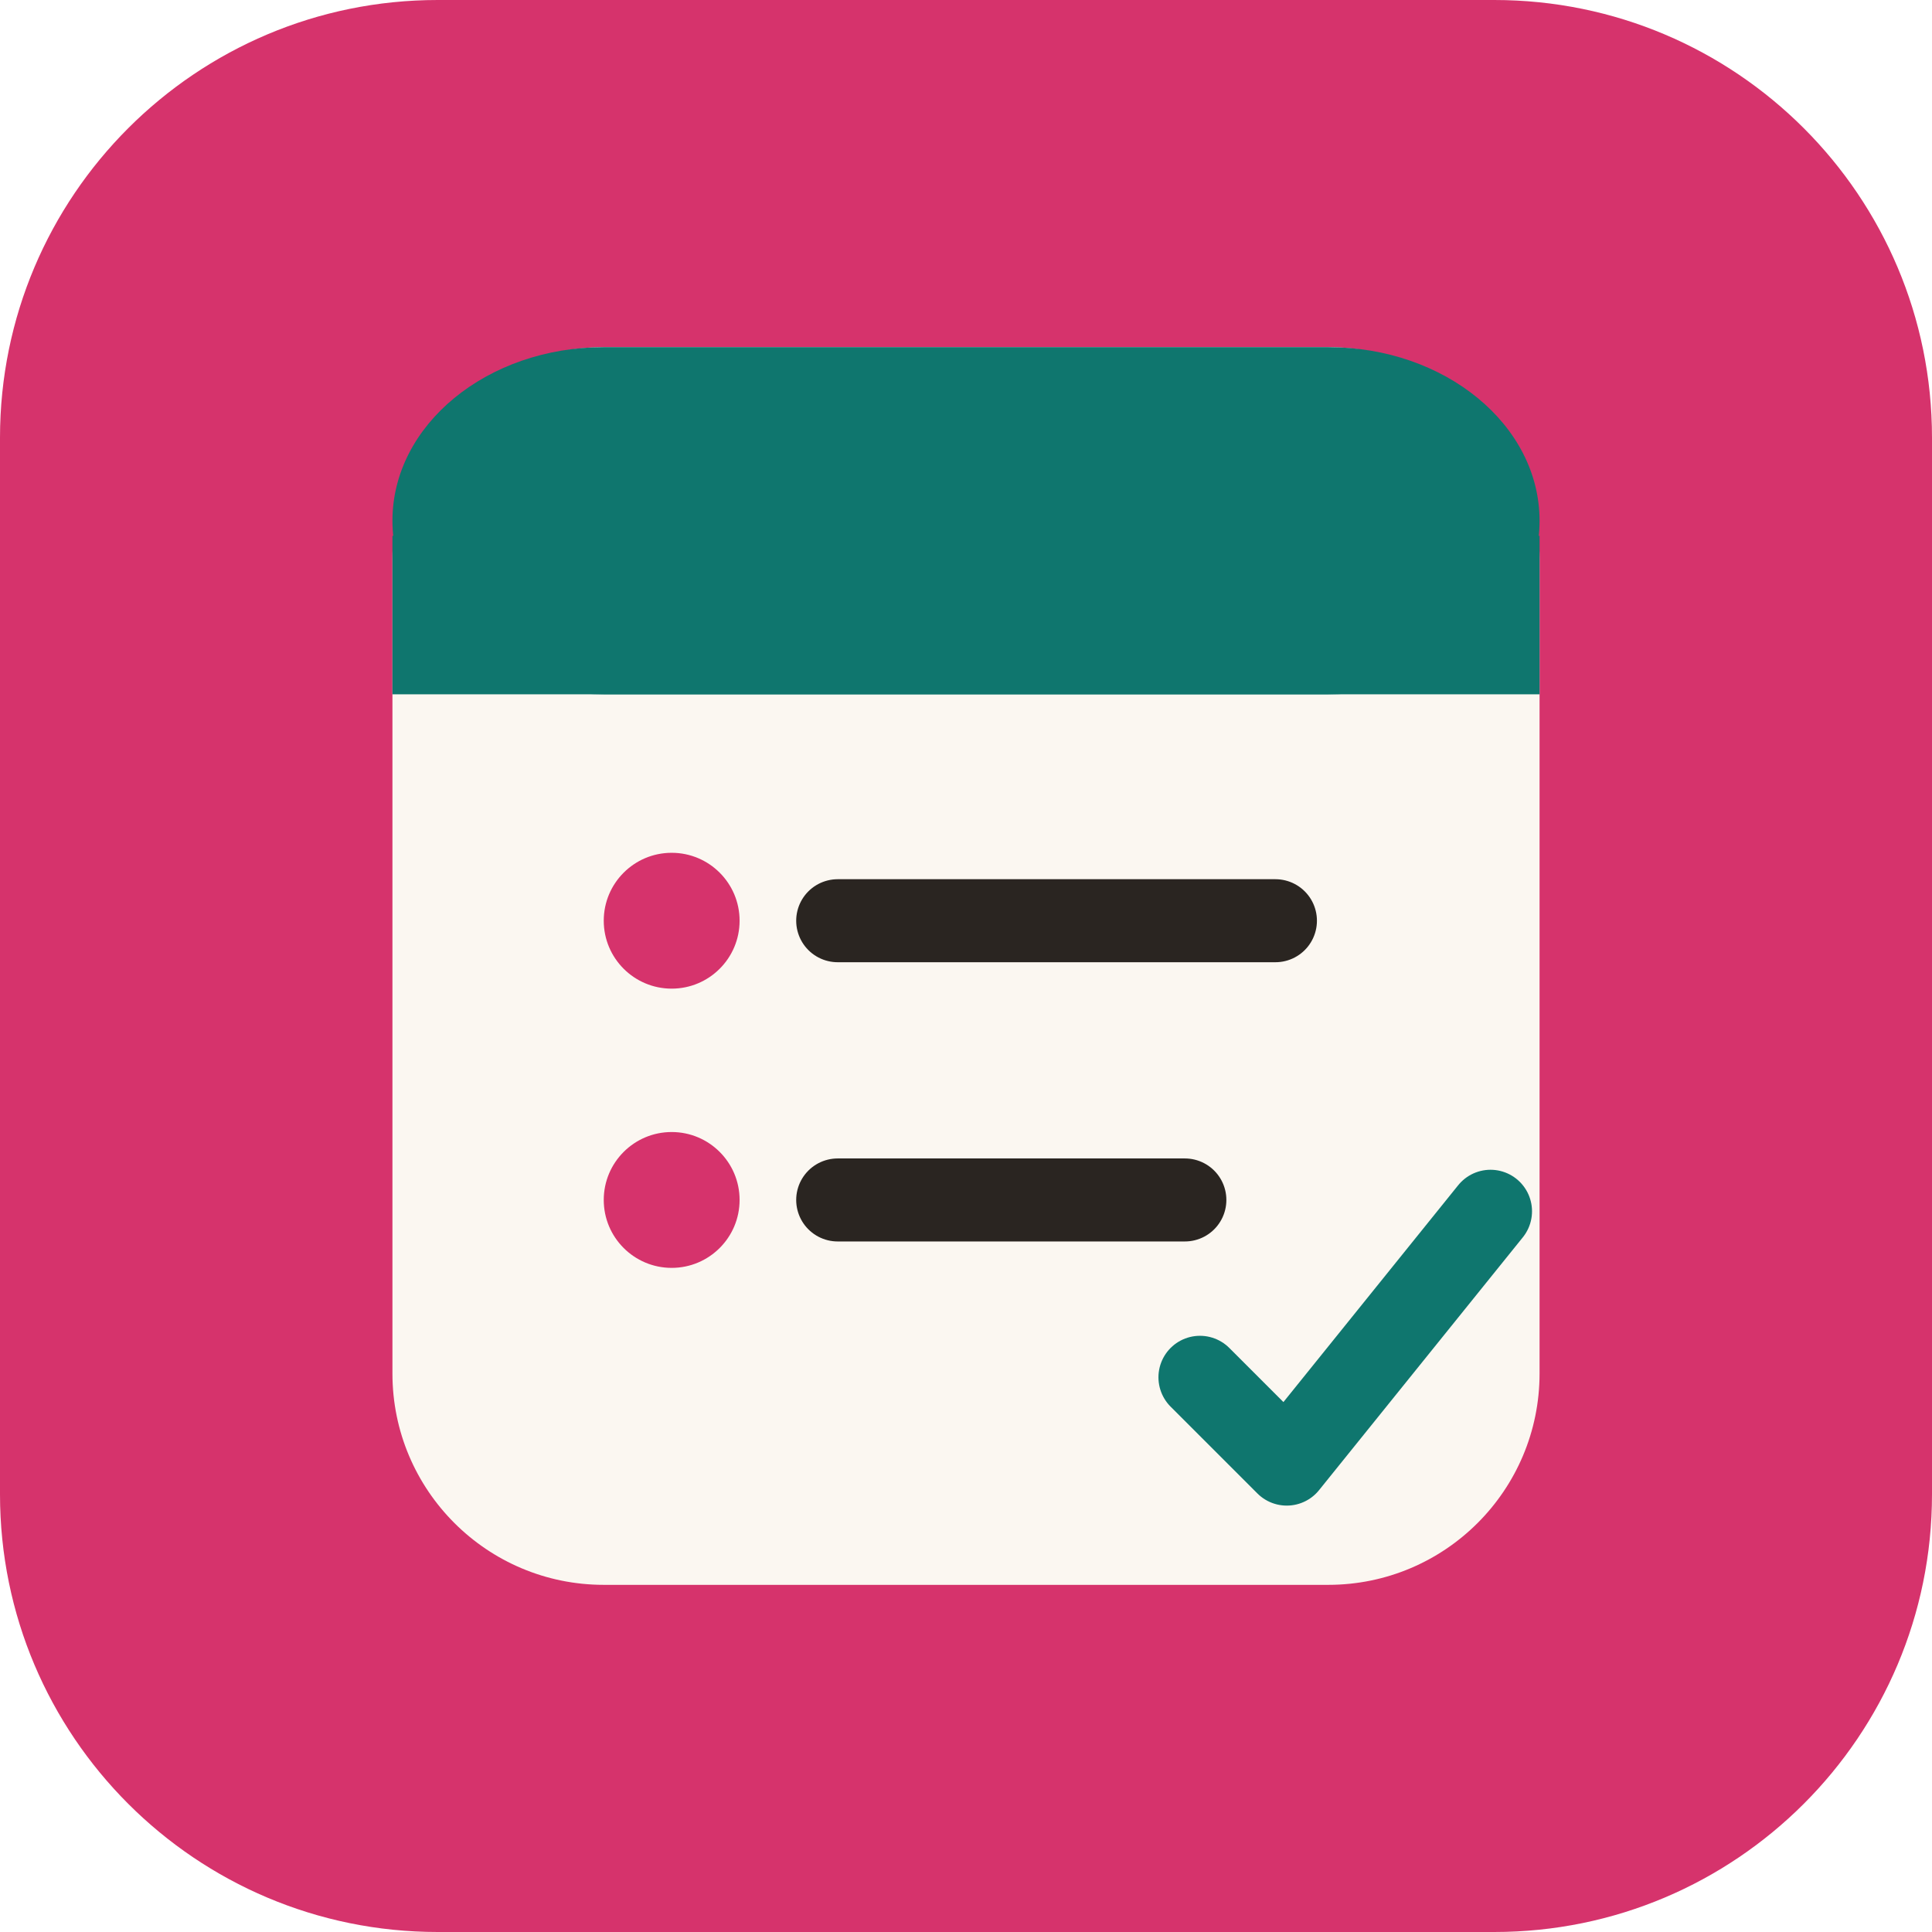
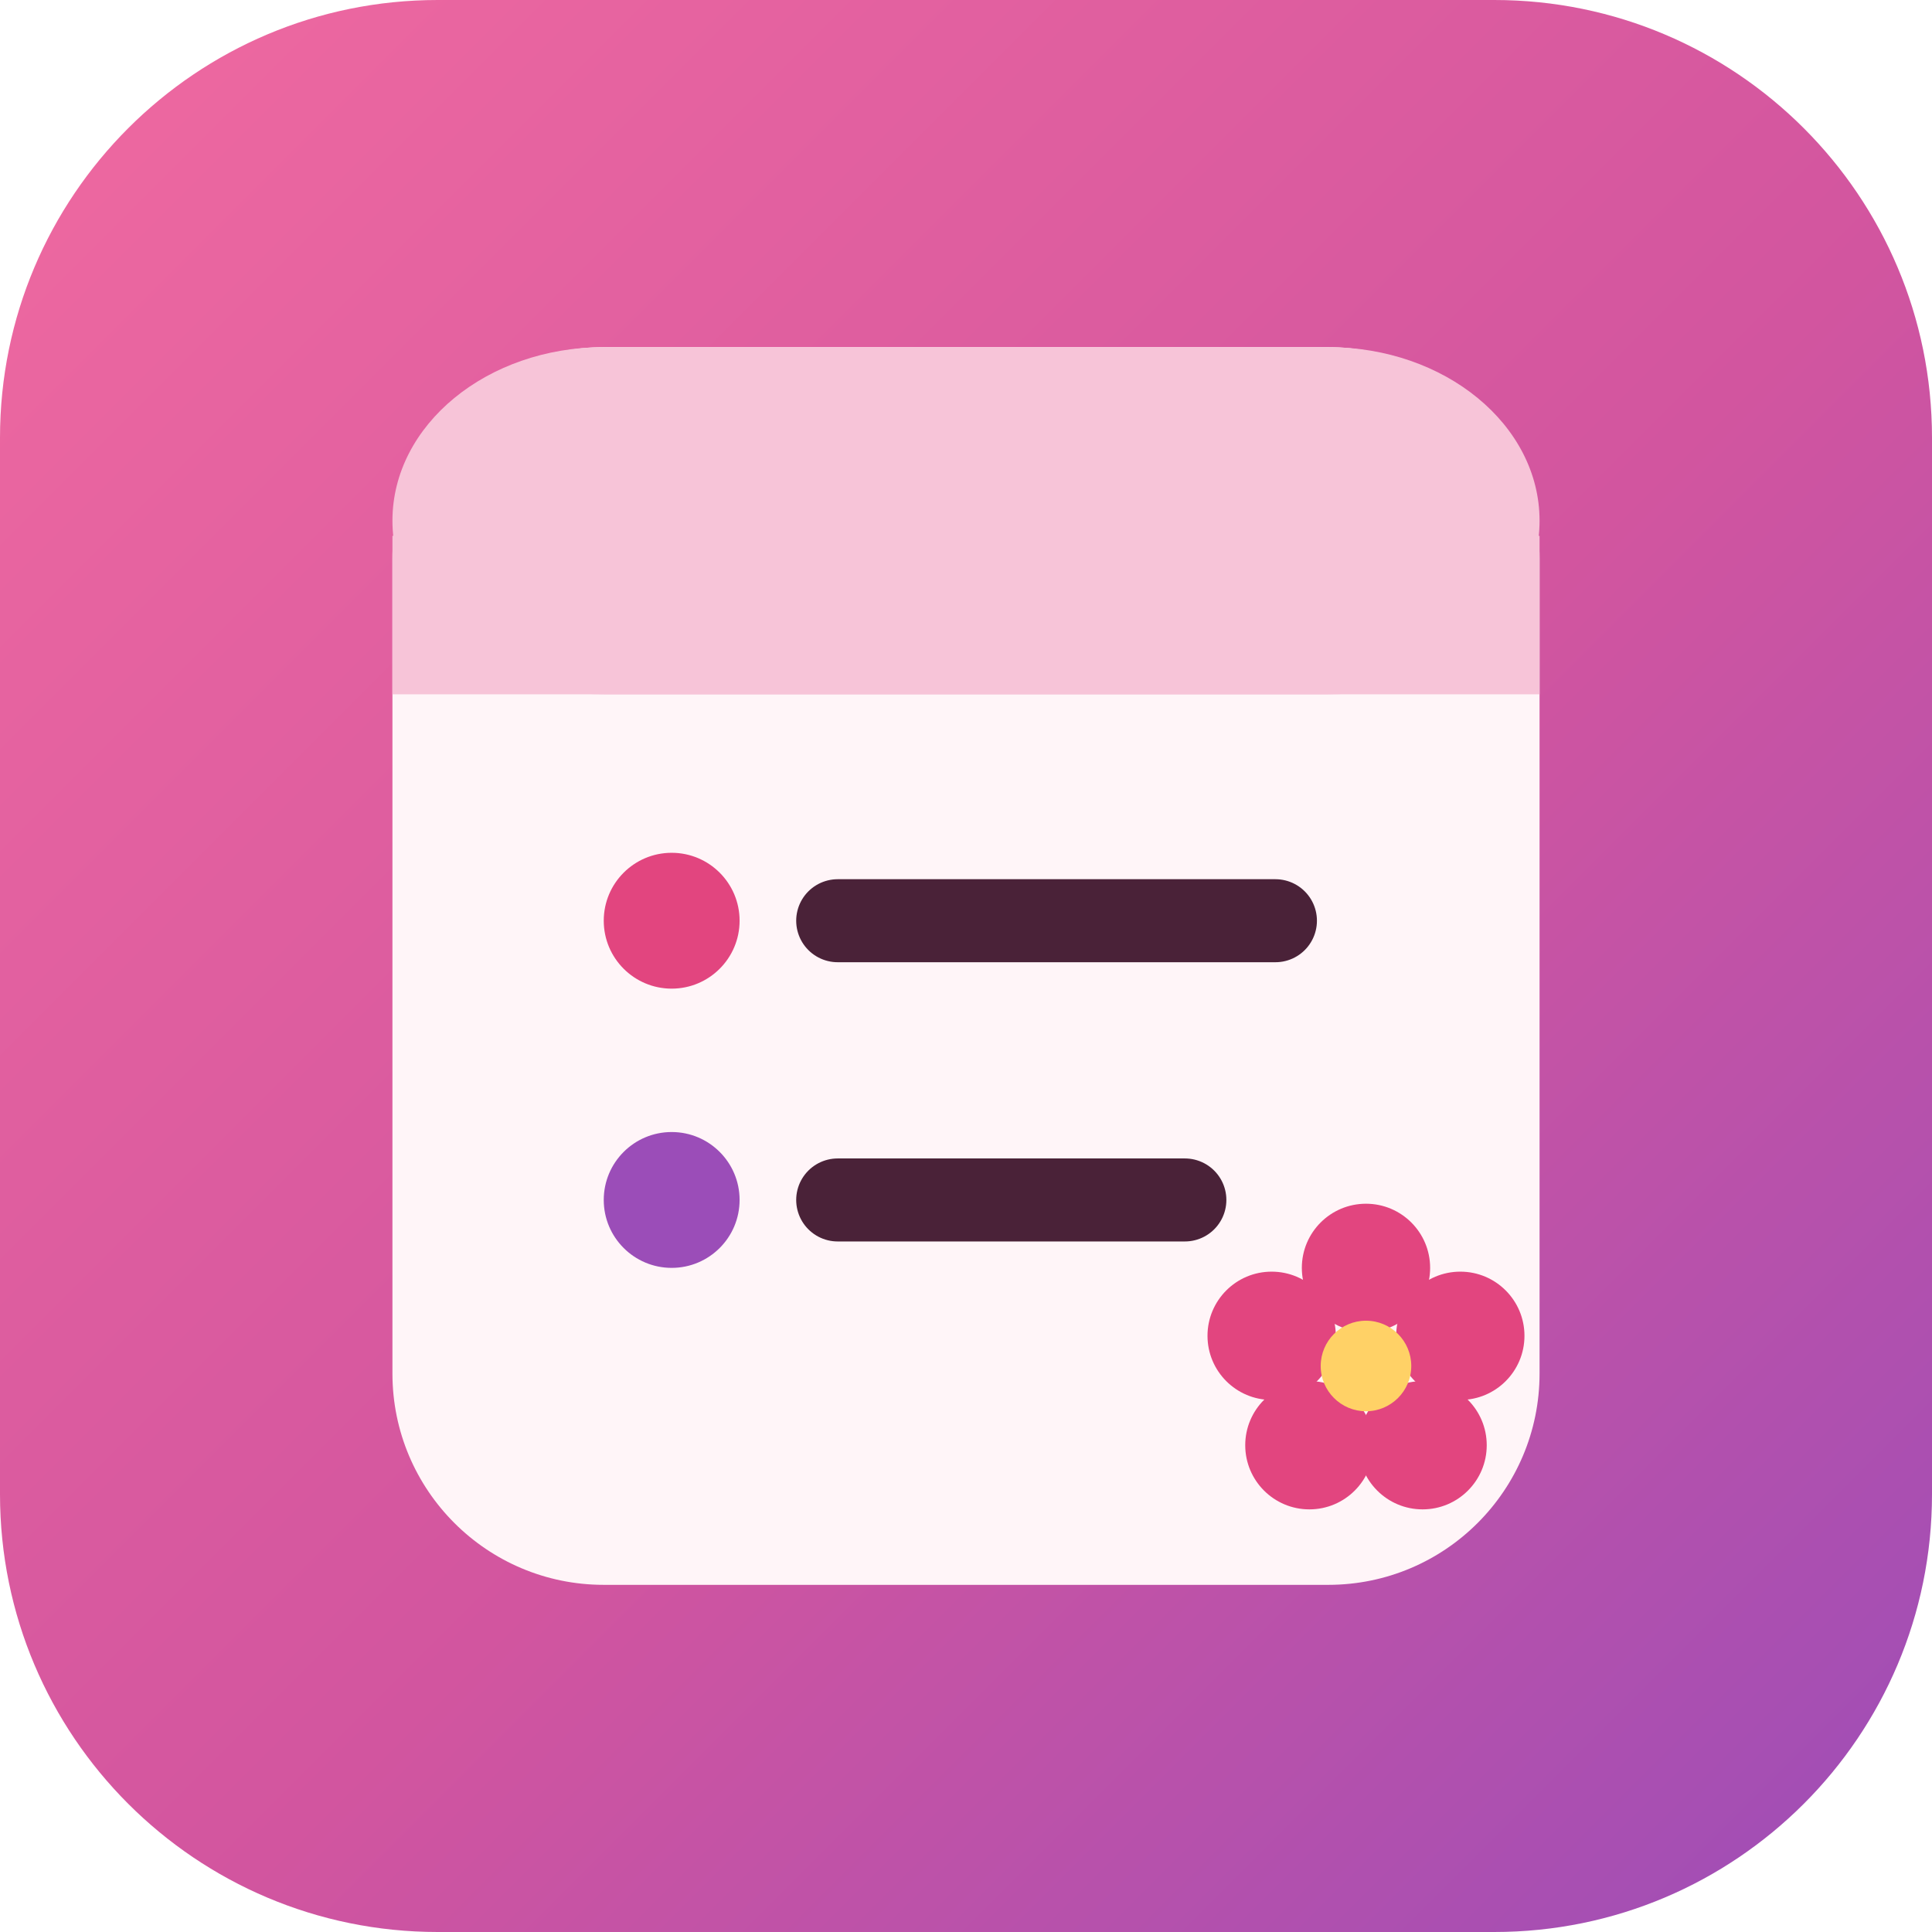
<svg xmlns="http://www.w3.org/2000/svg" viewBox="0 0 512 512">
-   <rect width="512" height="512" rx="116" fill="#D6336C" />
-   <rect x="104" y="92" width="304" height="328" rx="56" fill="#FBF7F1" />
-   <rect x="104" y="92" width="304" height="92" rx="56" fill="#0F766E" />
-   <rect x="104" y="142" width="304" height="42" fill="#0F766E" />
-   <circle cx="178" cy="244" r="18" fill="#D6336C" />
-   <circle cx="178" cy="318" r="18" fill="#D6336C" />
-   <path d="M222 244h116M222 318h92" stroke="#2A2521" stroke-width="22" stroke-linecap="round" />
-   <path d="m318 365 23 23 54-67" fill="none" stroke="#0F766E" stroke-width="22" stroke-linecap="round" stroke-linejoin="round" />
+   <defs>
+     <linearGradient id="g" x1="0" y1="0" x2="1" y2="1">
+       <stop offset="0" stop-color="#F06AA0" />
+       <stop offset=".55" stop-color="#D2559F" />
+       <stop offset="1" stop-color="#9B4DB8" />
+     </linearGradient>
+   </defs>
+   <rect width="512" height="512" rx="116" fill="url(#g)" />
+   <rect x="104" y="92" width="304" height="328" rx="56" fill="#FFF5F8" />
+   <rect x="104" y="92" width="304" height="92" rx="56" fill="#F7C4D8" />
+   <rect x="104" y="142" width="304" height="42" fill="#F7C4D8" />
+   <circle cx="178" cy="244" r="18" fill="#E2457F" />
+   <circle cx="178" cy="318" r="18" fill="#9B4DB8" />
+   <path d="M222 244h116M222 318h92" stroke="#4A2238" stroke-width="22" stroke-linecap="round" />
+   <g transform="translate(362 362)" fill="#E2457F">
+     <circle cx="0" cy="-26" r="17" />
+     <circle cx="25" cy="-8" r="17" />
+     <circle cx="15" cy="21" r="17" />
+     <circle cx="-15" cy="21" r="17" />
+     <circle cx="-25" cy="-8" r="17" />
+     <circle cx="0" cy="0" r="12" fill="#FFD166" />
+   </g>
</svg>
